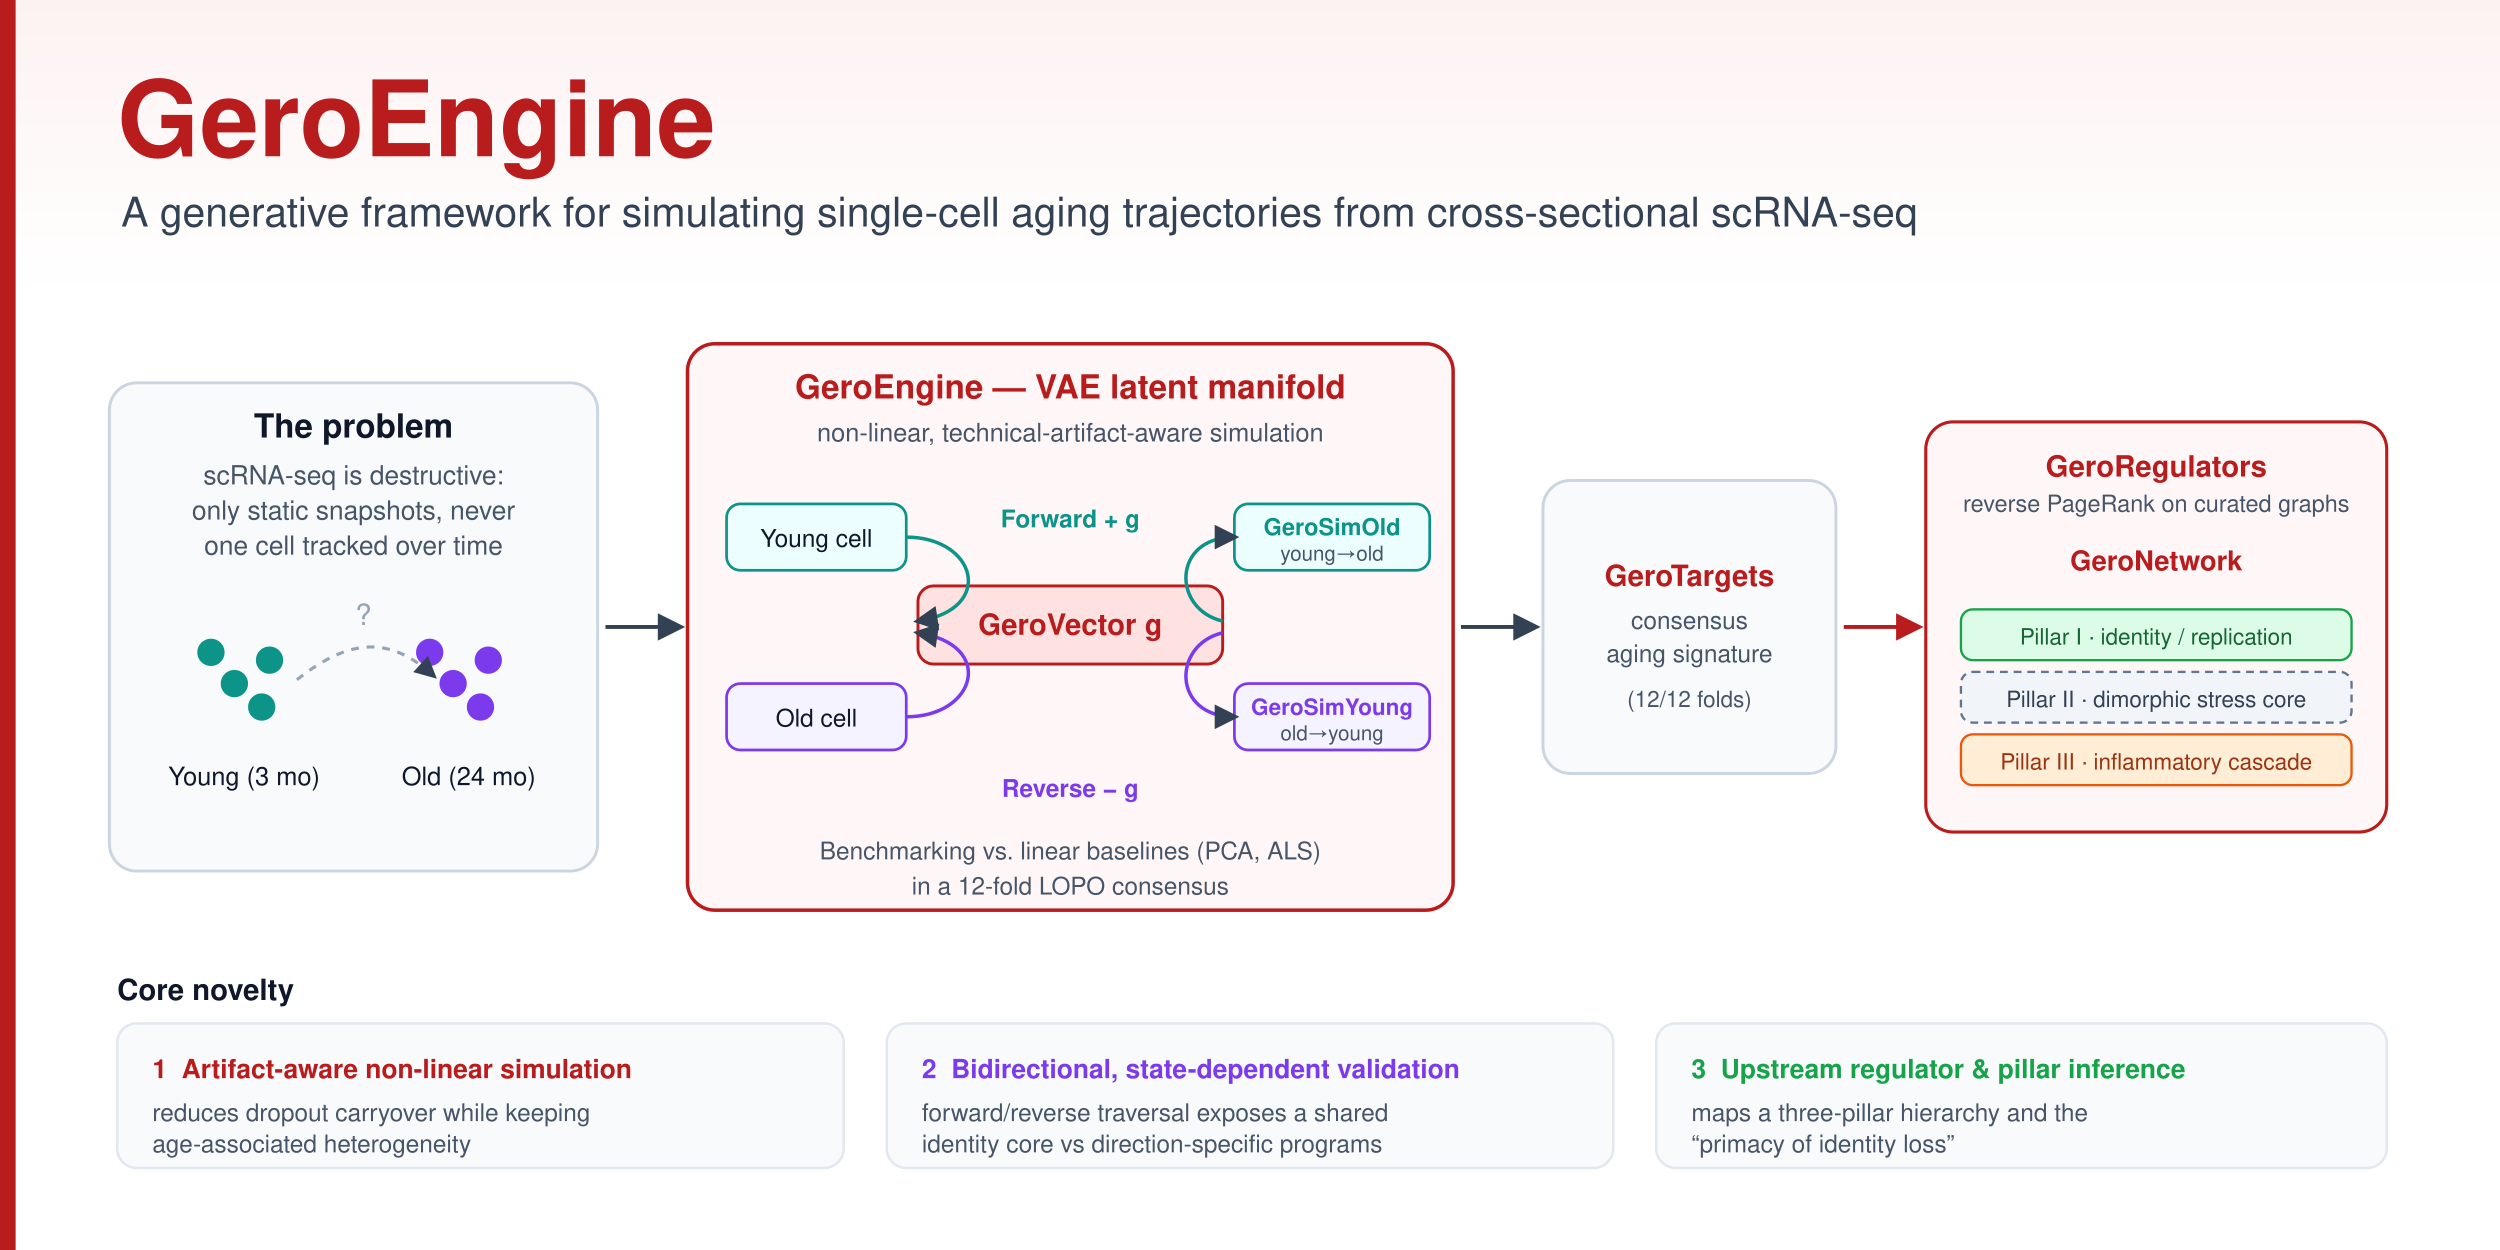
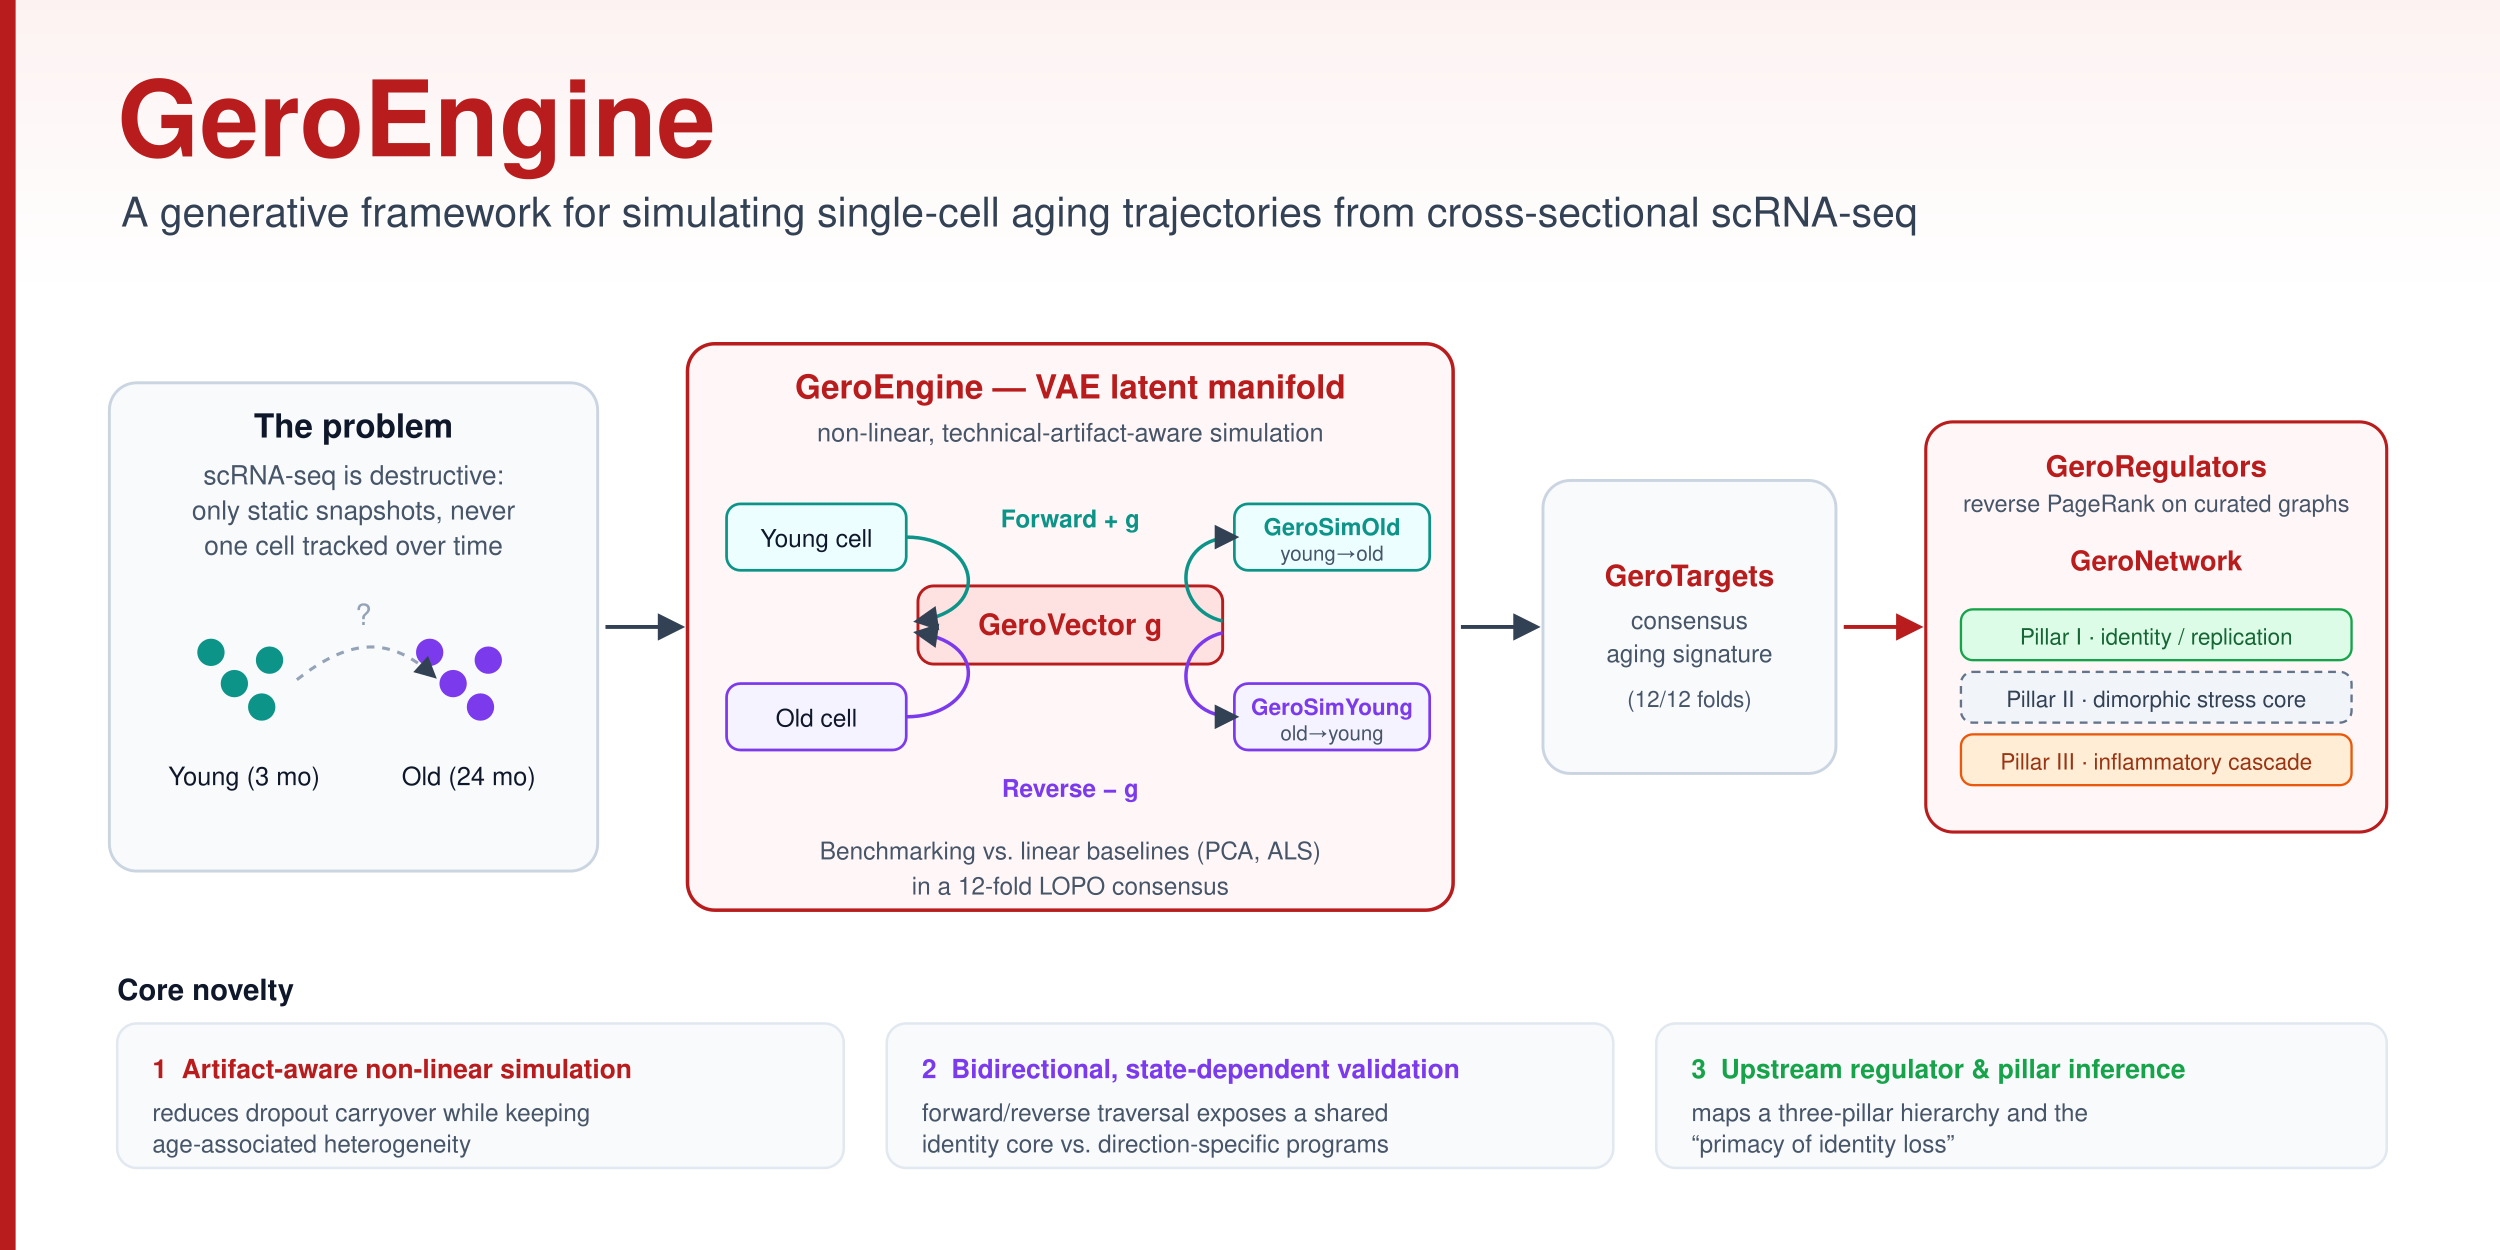
<svg xmlns="http://www.w3.org/2000/svg" viewBox="0 0 1280 640" font-family="Helvetica, Arial, sans-serif">
  <defs>
    <marker id="arrow" viewBox="0 0 10 10" refX="8" refY="5" markerWidth="7" markerHeight="7" orient="auto-start-reverse">
      <path d="M0 0 L10 5 L0 10 z" fill="#334155" />
    </marker>
    <marker id="arrowRed" viewBox="0 0 10 10" refX="8" refY="5" markerWidth="7" markerHeight="7" orient="auto-start-reverse">
      <path d="M0 0 L10 5 L0 10 z" fill="#b91c1c" />
    </marker>
    <linearGradient id="head" x1="0" y1="0" x2="0" y2="1">
      <stop offset="0" stop-color="#fdf2f2" />
      <stop offset="1" stop-color="#ffffff" />
    </linearGradient>
  </defs>
  <rect x="0" y="0" width="1280" height="640" fill="#ffffff" />
  <rect x="0" y="0" width="1280" height="150" fill="url(#head)" />
  <rect x="0" y="0" width="8" height="640" fill="#b91c1c" />
  <text x="60" y="80" font-size="54" font-weight="bold" fill="#b91c1c">GeroEngine</text>
  <text x="62" y="116" font-size="21" fill="#334155">A generative framework for simulating single-cell aging trajectories from cross-sectional scRNA-seq</text>
  <rect x="56" y="196" width="250" height="250" rx="14" fill="#f8fafc" stroke="#cbd5e1" stroke-width="1.5" />
  <text x="181" y="224" font-size="17" font-weight="bold" fill="#0f172a" text-anchor="middle">The problem</text>
  <text x="181" y="248" font-size="13.5" fill="#475569" text-anchor="middle">scRNA-seq is destructive:</text>
  <text x="181" y="266" font-size="13.5" fill="#475569" text-anchor="middle">only static snapshots, never</text>
  <text x="181" y="284" font-size="13.5" fill="#475569" text-anchor="middle">one cell tracked over time</text>
  <circle cx="120" cy="350" r="7" fill="#0d9488" />
  <circle cx="138" cy="338" r="7" fill="#0d9488" />
  <circle cx="134" cy="362" r="7" fill="#0d9488" />
  <circle cx="108" cy="334" r="7" fill="#0d9488" />
  <text x="125" y="402" font-size="13" fill="#0f172a" text-anchor="middle">Young (3 mo)</text>
  <circle cx="232" cy="350" r="7" fill="#7c3aed" />
  <circle cx="250" cy="338" r="7" fill="#7c3aed" />
  <circle cx="246" cy="362" r="7" fill="#7c3aed" />
  <circle cx="220" cy="334" r="7" fill="#7c3aed" />
  <text x="240" y="402" font-size="13" fill="#0f172a" text-anchor="middle">Old (24 mo)</text>
  <path d="M152 348 C 180 326, 200 326, 222 346" fill="none" stroke="#94a3b8" stroke-width="1.6" stroke-dasharray="4 4" marker-end="url(#arrow)" />
  <text x="186" y="320" font-size="15" fill="#94a3b8" text-anchor="middle">?</text>
  <path d="M310 321 L348 321" stroke="#334155" stroke-width="2" marker-end="url(#arrow)" />
  <rect x="352" y="176" width="392" height="290" rx="14" fill="#fff7f7" stroke="#b91c1c" stroke-width="1.8" />
  <text x="548" y="204" font-size="17" font-weight="bold" fill="#b91c1c" text-anchor="middle">GeroEngine — VAE latent manifold</text>
  <text x="548" y="226" font-size="13" fill="#475569" text-anchor="middle">non-linear, technical-artifact-aware simulation</text>
  <rect x="470" y="300" width="156" height="40" rx="8" fill="#fee2e2" stroke="#b91c1c" stroke-width="1.5" />
  <text x="548" y="325" font-size="15" font-weight="bold" fill="#b91c1c" text-anchor="middle">GeroVector  g</text>
  <rect x="372" y="258" width="92" height="34" rx="7" fill="#ecfeff" stroke="#0d9488" stroke-width="1.4" />
  <text x="418" y="280" font-size="12.5" fill="#0f172a" text-anchor="middle">Young cell</text>
  <rect x="632" y="258" width="100" height="34" rx="7" fill="#ecfeff" stroke="#0d9488" stroke-width="1.4" />
  <text x="682" y="274" font-size="12" font-weight="bold" fill="#0d9488" text-anchor="middle">GeroSimOld</text>
  <text x="682" y="287" font-size="10.5" fill="#475569" text-anchor="middle">young→old</text>
  <path d="M464 275 C 500 275, 510 312, 470 318" fill="none" stroke="#0d9488" stroke-width="1.8" marker-end="url(#arrow)" />
  <path d="M626 318 C 600 312, 600 275, 632 275" fill="none" stroke="#0d9488" stroke-width="1.8" marker-end="url(#arrow)" />
  <text x="548" y="270" font-size="12.5" font-weight="bold" fill="#0d9488" text-anchor="middle">Forward  + g</text>
  <rect x="372" y="350" width="92" height="34" rx="7" fill="#f5f3ff" stroke="#7c3aed" stroke-width="1.4" />
  <text x="418" y="372" font-size="12.5" fill="#0f172a" text-anchor="middle">Old cell</text>
  <rect x="632" y="350" width="100" height="34" rx="7" fill="#f5f3ff" stroke="#7c3aed" stroke-width="1.4" />
  <text x="682" y="366" font-size="11.5" font-weight="bold" fill="#7c3aed" text-anchor="middle">GeroSimYoung</text>
  <text x="682" y="379" font-size="10.5" fill="#475569" text-anchor="middle">old→young</text>
  <path d="M464 367 C 500 367, 510 330, 470 324" fill="none" stroke="#7c3aed" stroke-width="1.8" marker-end="url(#arrow)" />
  <path d="M626 324 C 600 330, 600 367, 632 367" fill="none" stroke="#7c3aed" stroke-width="1.8" marker-end="url(#arrow)" />
  <text x="548" y="408" font-size="12.5" font-weight="bold" fill="#7c3aed" text-anchor="middle">Reverse  − g</text>
  <text x="548" y="440" font-size="12.5" fill="#475569" text-anchor="middle">Benchmarking vs. linear baselines (PCA, ALS)</text>
  <text x="548" y="458" font-size="12.5" fill="#475569" text-anchor="middle">in a 12-fold LOPO consensus</text>
  <path d="M748 321 L786 321" stroke="#334155" stroke-width="2" marker-end="url(#arrow)" />
  <rect x="790" y="246" width="150" height="150" rx="14" fill="#f8fafc" stroke="#cbd5e1" stroke-width="1.5" />
  <text x="865" y="300" font-size="15" font-weight="bold" fill="#b91c1c" text-anchor="middle">GeroTargets</text>
  <text x="865" y="322" font-size="12.5" fill="#475569" text-anchor="middle">consensus</text>
  <text x="865" y="339" font-size="12.5" fill="#475569" text-anchor="middle">aging signature</text>
  <text x="865" y="362" font-size="11.5" fill="#475569" text-anchor="middle">(12/12 folds)</text>
  <path d="M944 321 L982 321" stroke="#b91c1c" stroke-width="2" marker-end="url(#arrowRed)" />
  <rect x="986" y="216" width="236" height="210" rx="14" fill="#fff7f7" stroke="#b91c1c" stroke-width="1.6" />
  <text x="1104" y="244" font-size="15" font-weight="bold" fill="#b91c1c" text-anchor="middle">GeroRegulators</text>
  <text x="1104" y="262" font-size="12" fill="#475569" text-anchor="middle">reverse PageRank on curated graphs</text>
  <text x="1104" y="292" font-size="14" font-weight="bold" fill="#b91c1c" text-anchor="middle">GeroNetwork</text>
  <rect x="1004" y="312" width="200" height="26" rx="6" fill="#dcfce7" stroke="#16a34a" stroke-width="1.2" />
  <text x="1104" y="330" font-size="11.5" fill="#166534" text-anchor="middle">Pillar I · identity / replication</text>
  <rect x="1004" y="344" width="200" height="26" rx="6" fill="#f1f5f9" stroke="#64748b" stroke-width="1.2" stroke-dasharray="4 3" />
  <text x="1104" y="362" font-size="11.5" fill="#334155" text-anchor="middle">Pillar II · dimorphic stress core</text>
  <rect x="1004" y="376" width="200" height="26" rx="6" fill="#ffedd5" stroke="#ea580c" stroke-width="1.2" />
  <text x="1104" y="394" font-size="11.5" fill="#9a3412" text-anchor="middle">Pillar III · inflammatory cascade</text>
  <text x="60" y="512" font-size="15" font-weight="bold" fill="#0f172a">Core novelty</text>
  <rect x="60" y="524" width="372" height="74" rx="10" fill="#f8fafc" stroke="#e2e8f0" stroke-width="1.3" />
  <text x="78" y="552" font-size="13.5" font-weight="bold" fill="#b91c1c">1  Artifact-aware non-linear simulation</text>
  <text x="78" y="574" font-size="12.5" fill="#475569">reduces dropout carryover while keeping</text>
  <text x="78" y="590" font-size="12.5" fill="#475569">age-associated heterogeneity</text>
  <rect x="454" y="524" width="372" height="74" rx="10" fill="#f8fafc" stroke="#e2e8f0" stroke-width="1.3" />
  <text x="472" y="552" font-size="13.5" font-weight="bold" fill="#7c3aed">2  Bidirectional, state-dependent validation</text>
  <text x="472" y="574" font-size="12.5" fill="#475569">forward/reverse traversal exposes a shared</text>
-   <text x="472" y="590" font-size="12.5" fill="#475569">identity core vs direction-specific programs</text>
+   <text x="472" y="590" font-size="12.5" fill="#475569">identity core vs. direction-specific programs</text>
  <rect x="848" y="524" width="374" height="74" rx="10" fill="#f8fafc" stroke="#e2e8f0" stroke-width="1.3" />
  <text x="866" y="552" font-size="13.5" font-weight="bold" fill="#16a34a">3  Upstream regulator &amp; pillar inference</text>
  <text x="866" y="574" font-size="12.5" fill="#475569">maps a three-pillar hierarchy and the</text>
  <text x="866" y="590" font-size="12.5" fill="#475569">“primacy of identity loss”</text>
</svg>
